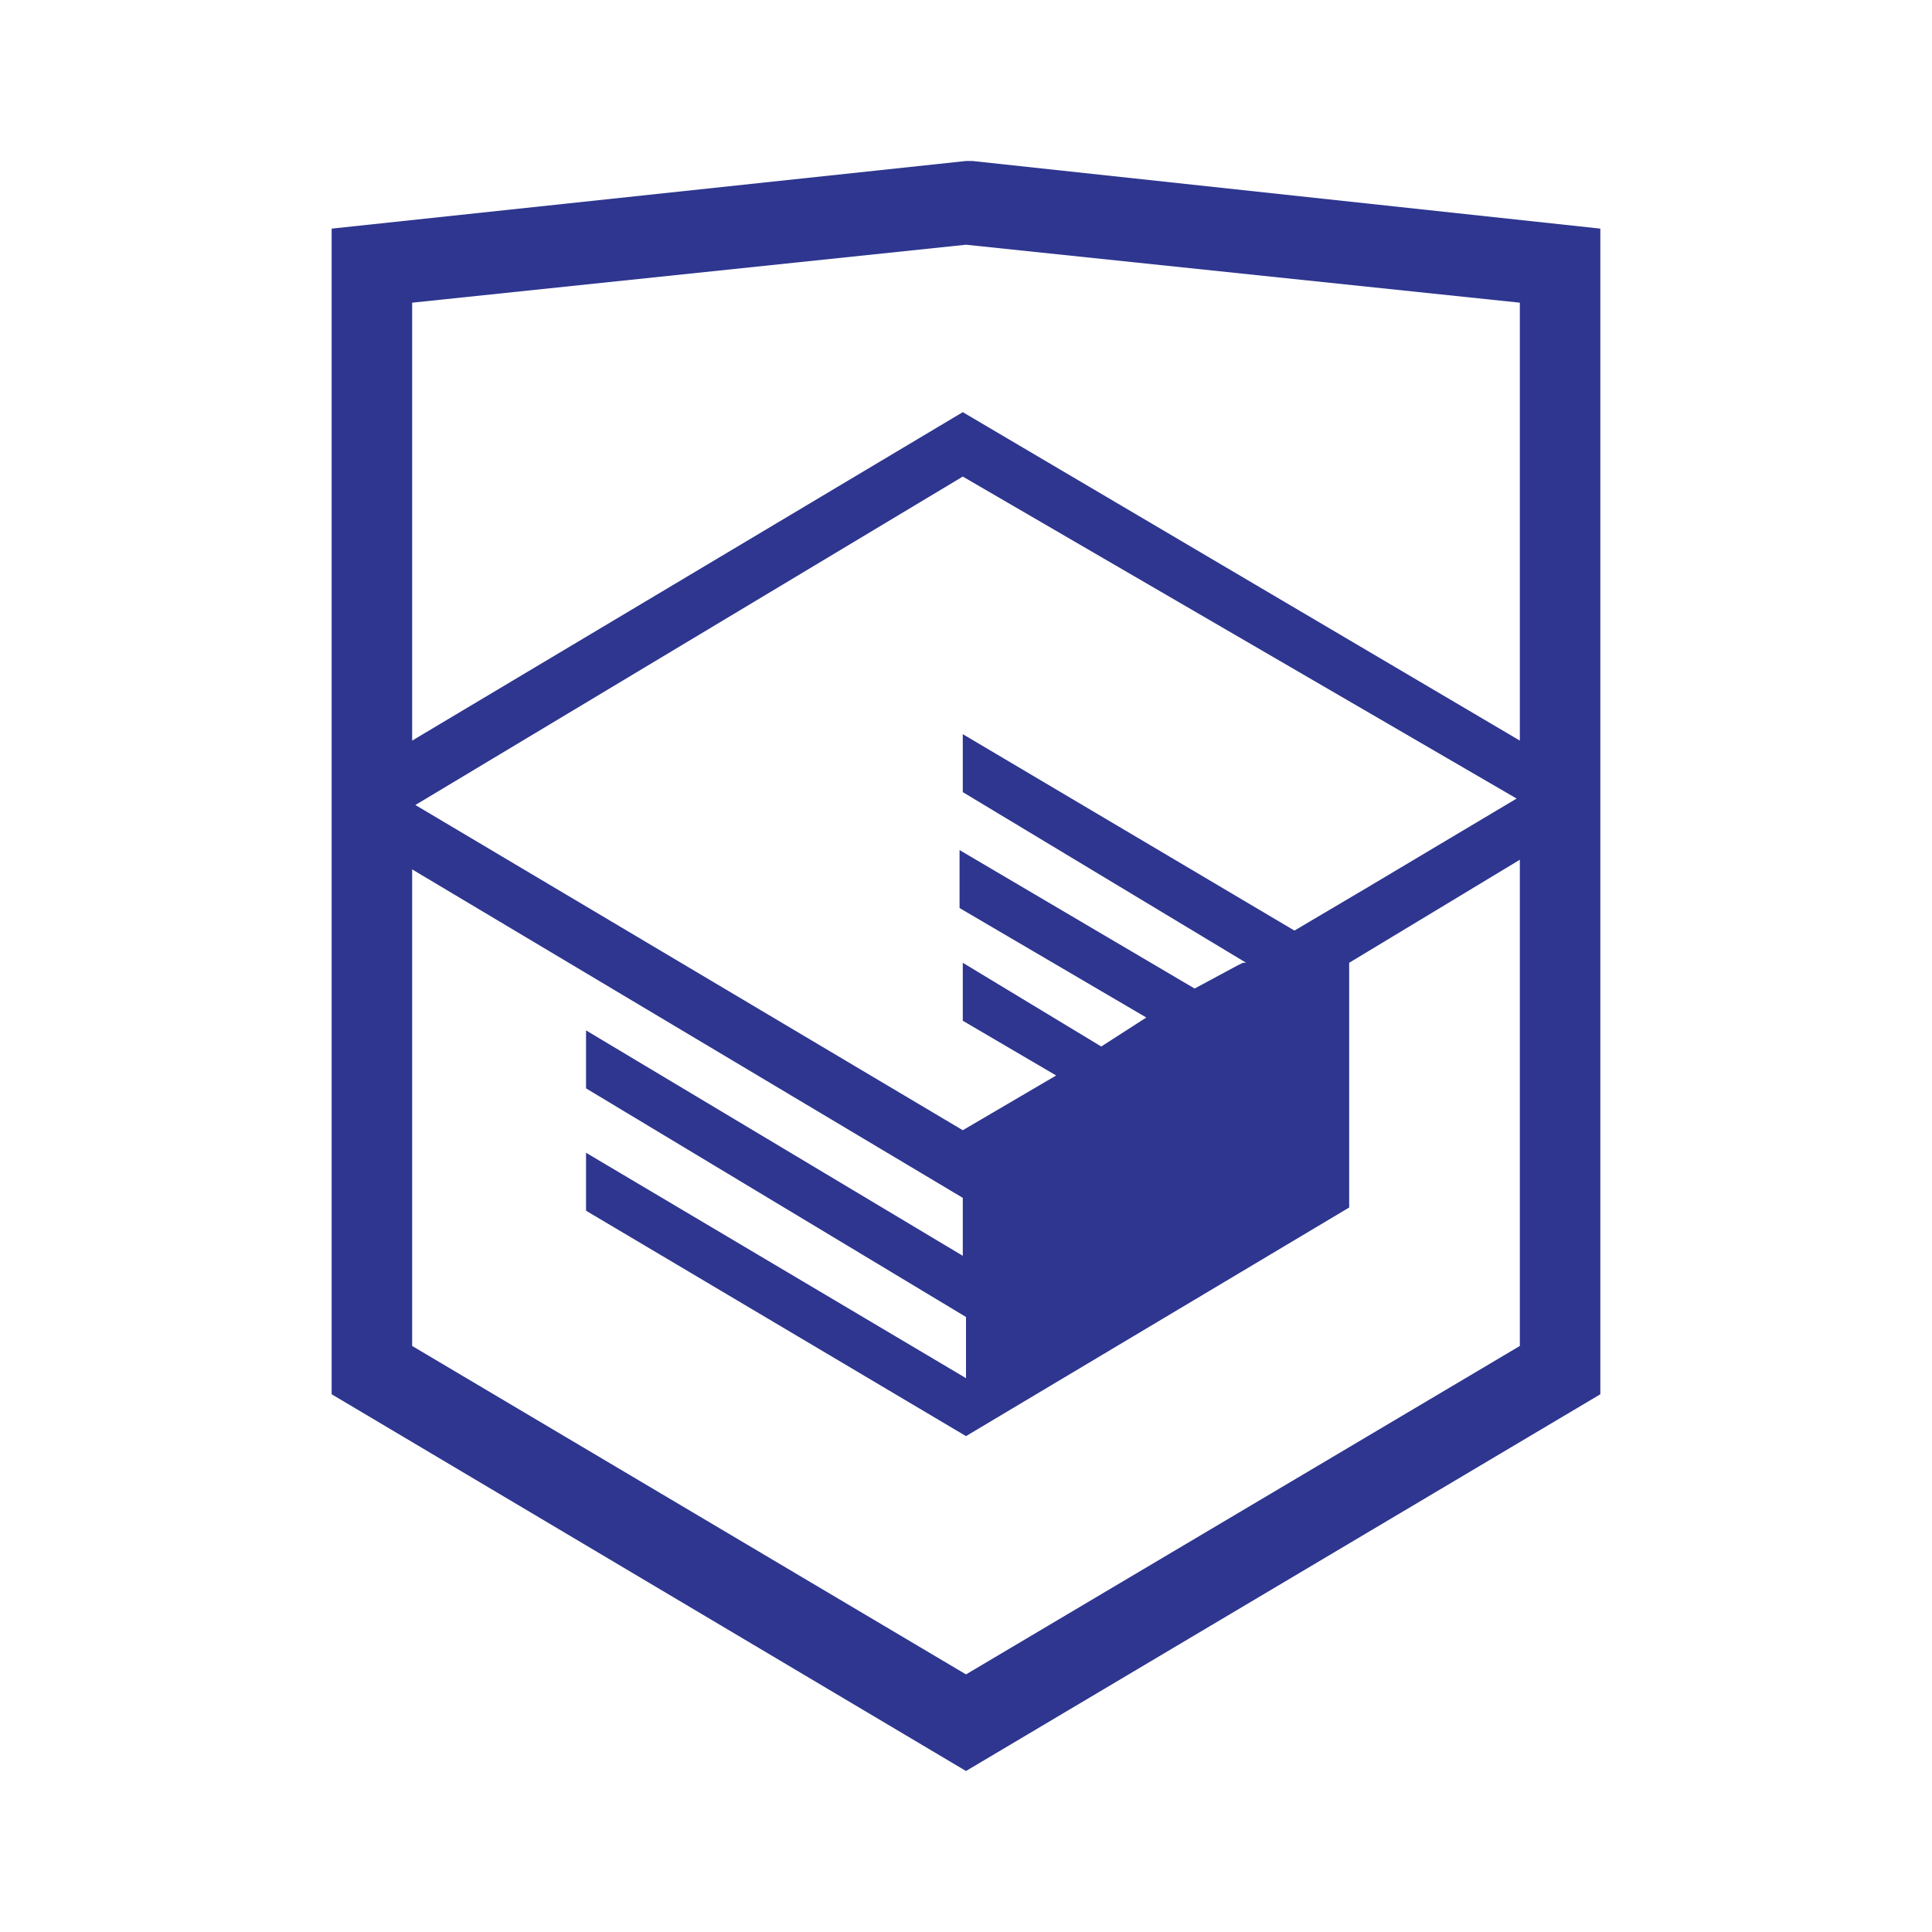
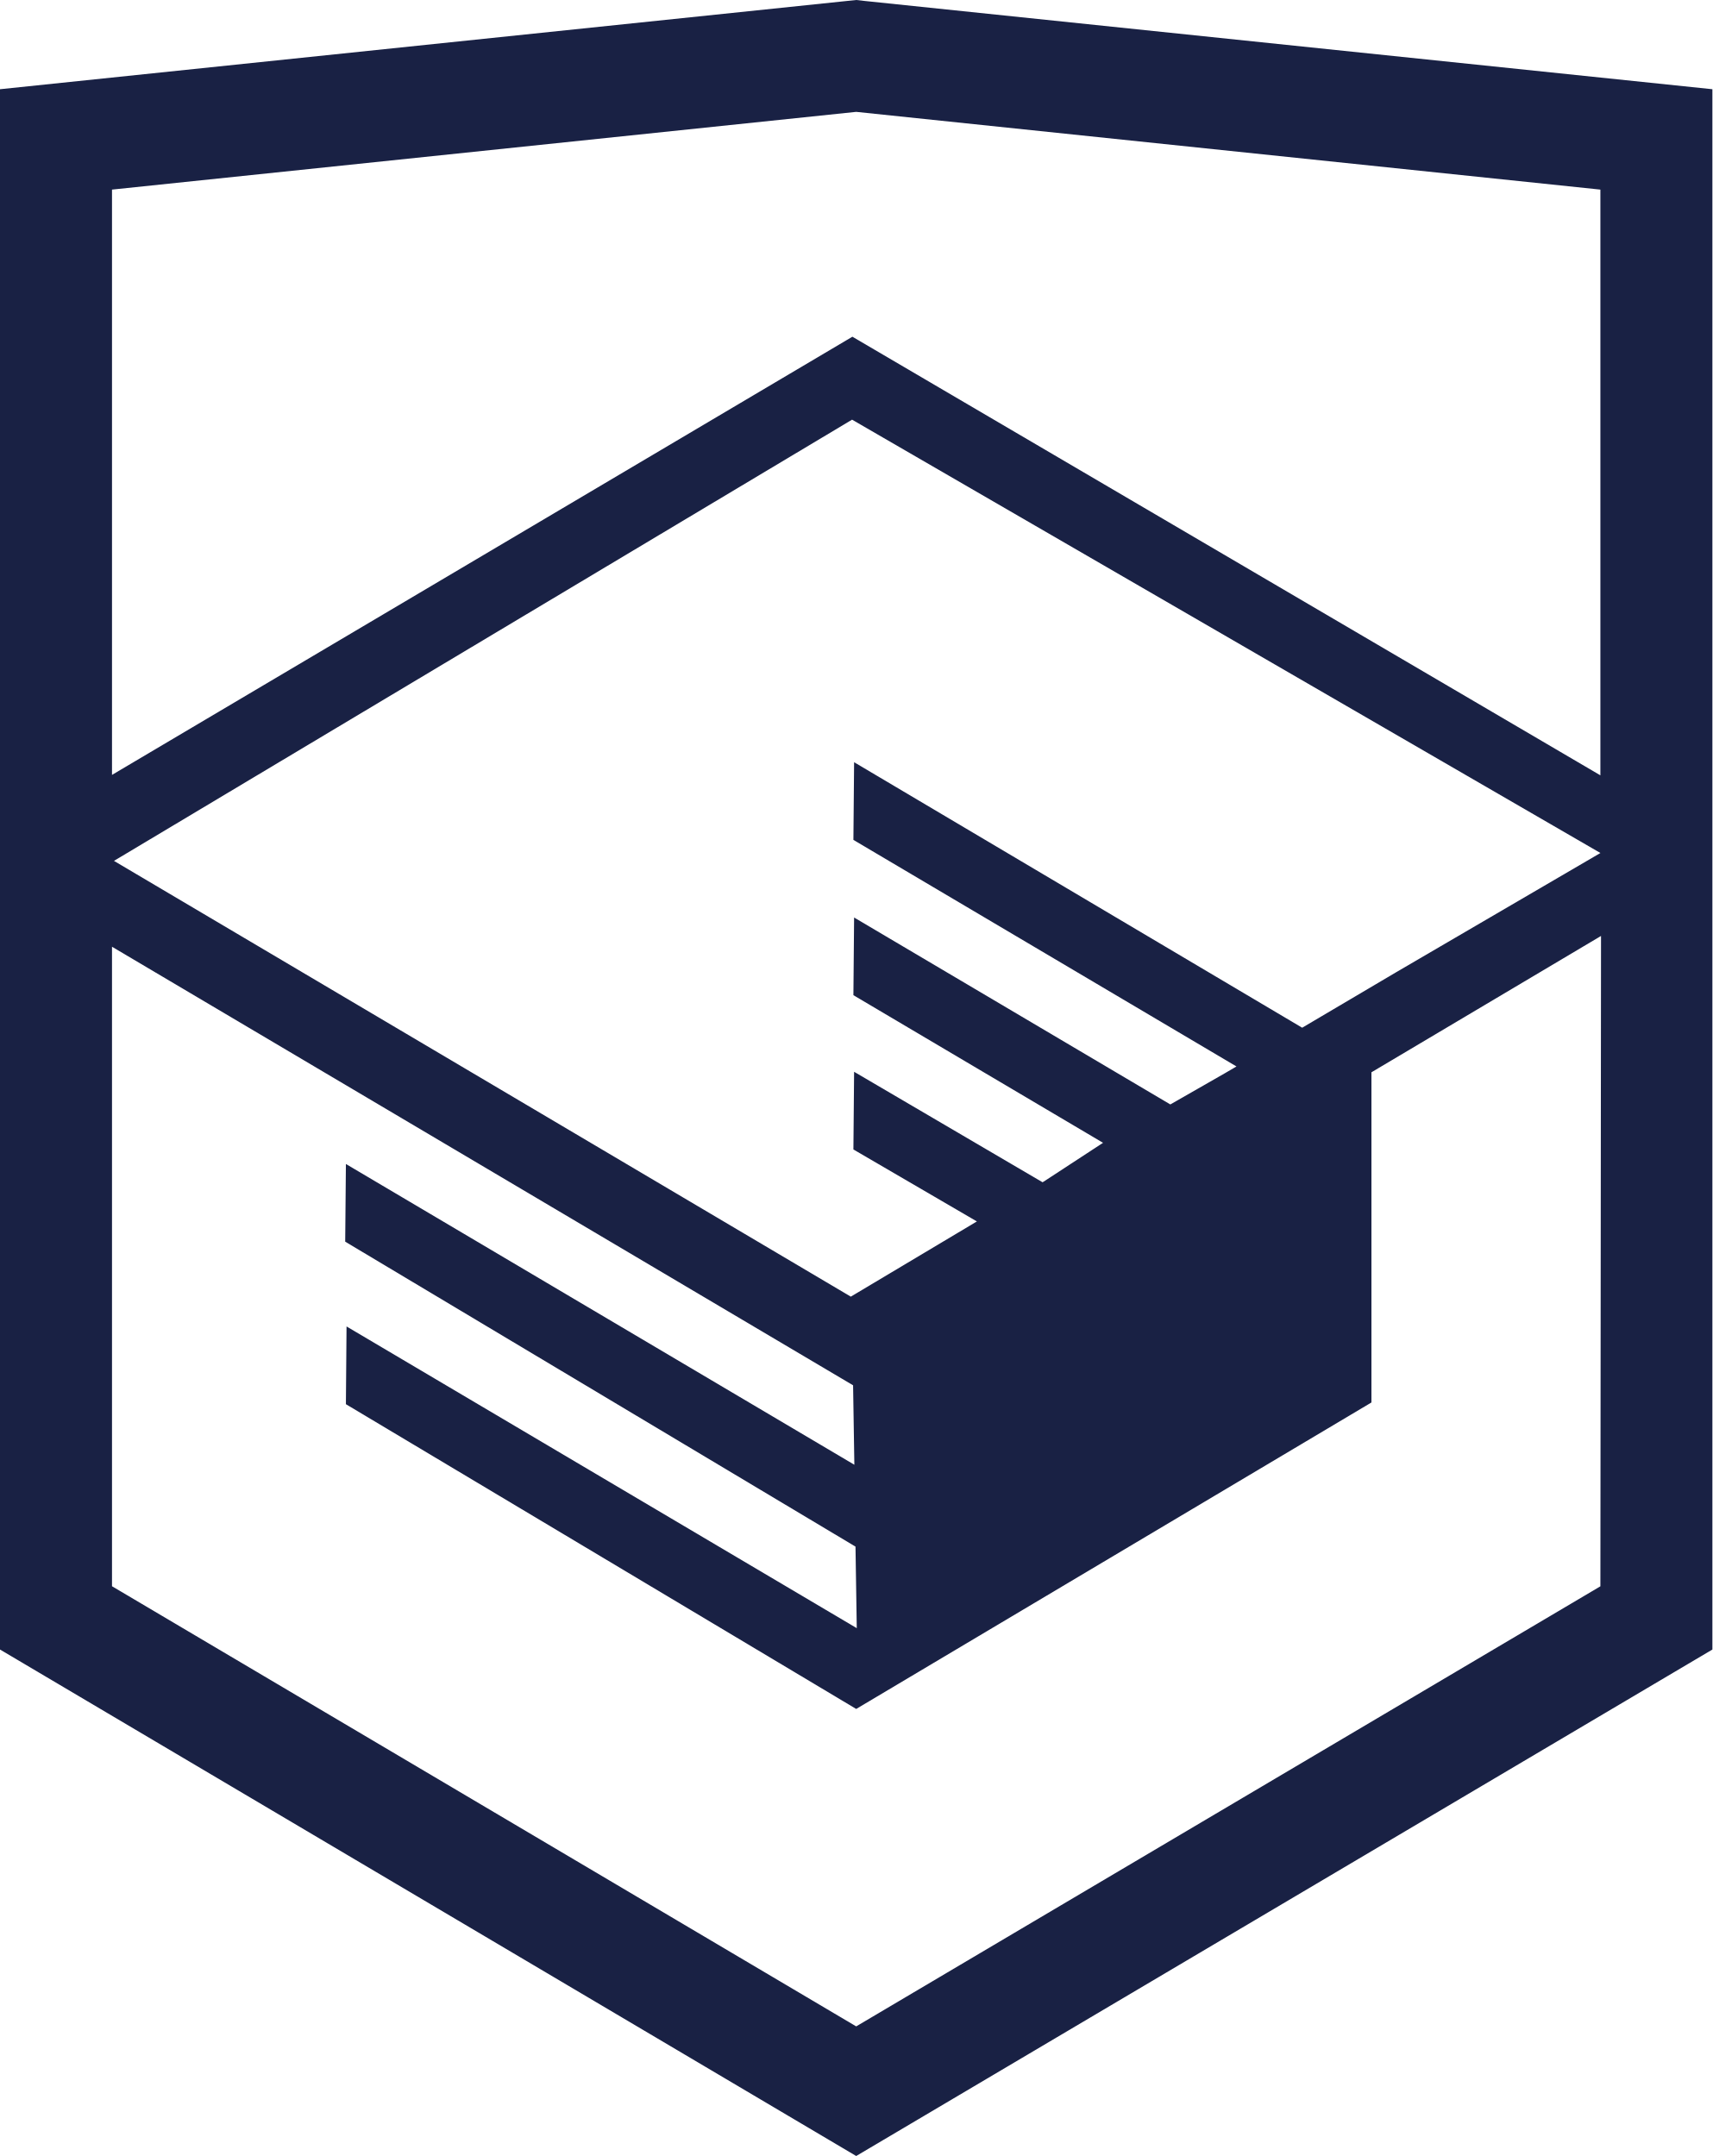
- <svg xmlns="http://www.w3.org/2000/svg" viewBox="0 0 60 60">
-   <path fill="#2E368F" d="M30.2 5h-.2l-19.7 2.1v36.2l19.7 11.7 19.7-11.7v-36.2l-19.5-2.1zm17 36.8l-17.2 10.2-17.2-10.2v-14.8l17.1 10.2v1.8l-11.7-7v1.8l11.8 7.1v1.9l-11.8-7v1.8l11.8 7 11.9-7.1v-7.6l5.3-3.2v15.1zm-.1-17l-4.7 2.8-2.2 1.3-10.3-6.1v1.8l8.8 5.3h-.1l-.2.1-1.3.7-7.3-4.3v1.8l5.8 3.4-1.4.9-4.3-2.6v1.8l2.9 1.7-2.9 1.7-17-10.1 17-10.2 17.2 10zm.1-1.8l-17.3-10.2-17.1 10.2v-13.6l17.2-1.8 17.2 1.8v13.6z" />
+ <svg xmlns="http://www.w3.org/2000/svg" width="27" height="34" viewBox="0 0 27 34">
+   <path d="M13.643.016 13.5 0 0 1.407v24.606L13.5 34 27 26.013V1.407L13.643.016Zm11.591 25L13.5 31.956 1.766 25.015V14.93l11.685 6.916.02 1.253-8.017-4.743-.011 1.225 8.046 4.809.02 1.286-8.045-4.758-.01 1.226L13.5 26.95l8.124-4.833V16.91l3.62-2.15-.01 10.256Zm0-11.564-3.22 1.88-1.482.875-7.065-4.187-.011 1.225 6.04 3.573-.053.031-.13.076-.86.492-4.986-2.948-.011 1.225 3.936 2.328-.933.61-.021.012-2.971-1.742-.011 1.225 1.947 1.135-1.988 1.186-11.618-6.872 11.638-6.958 11.8 6.834Zm0-1.225L13.44 5.31 1.766 12.22V2.99L13.5 1.764 25.234 2.99v9.237Z" fill="#192144" />
</svg>
